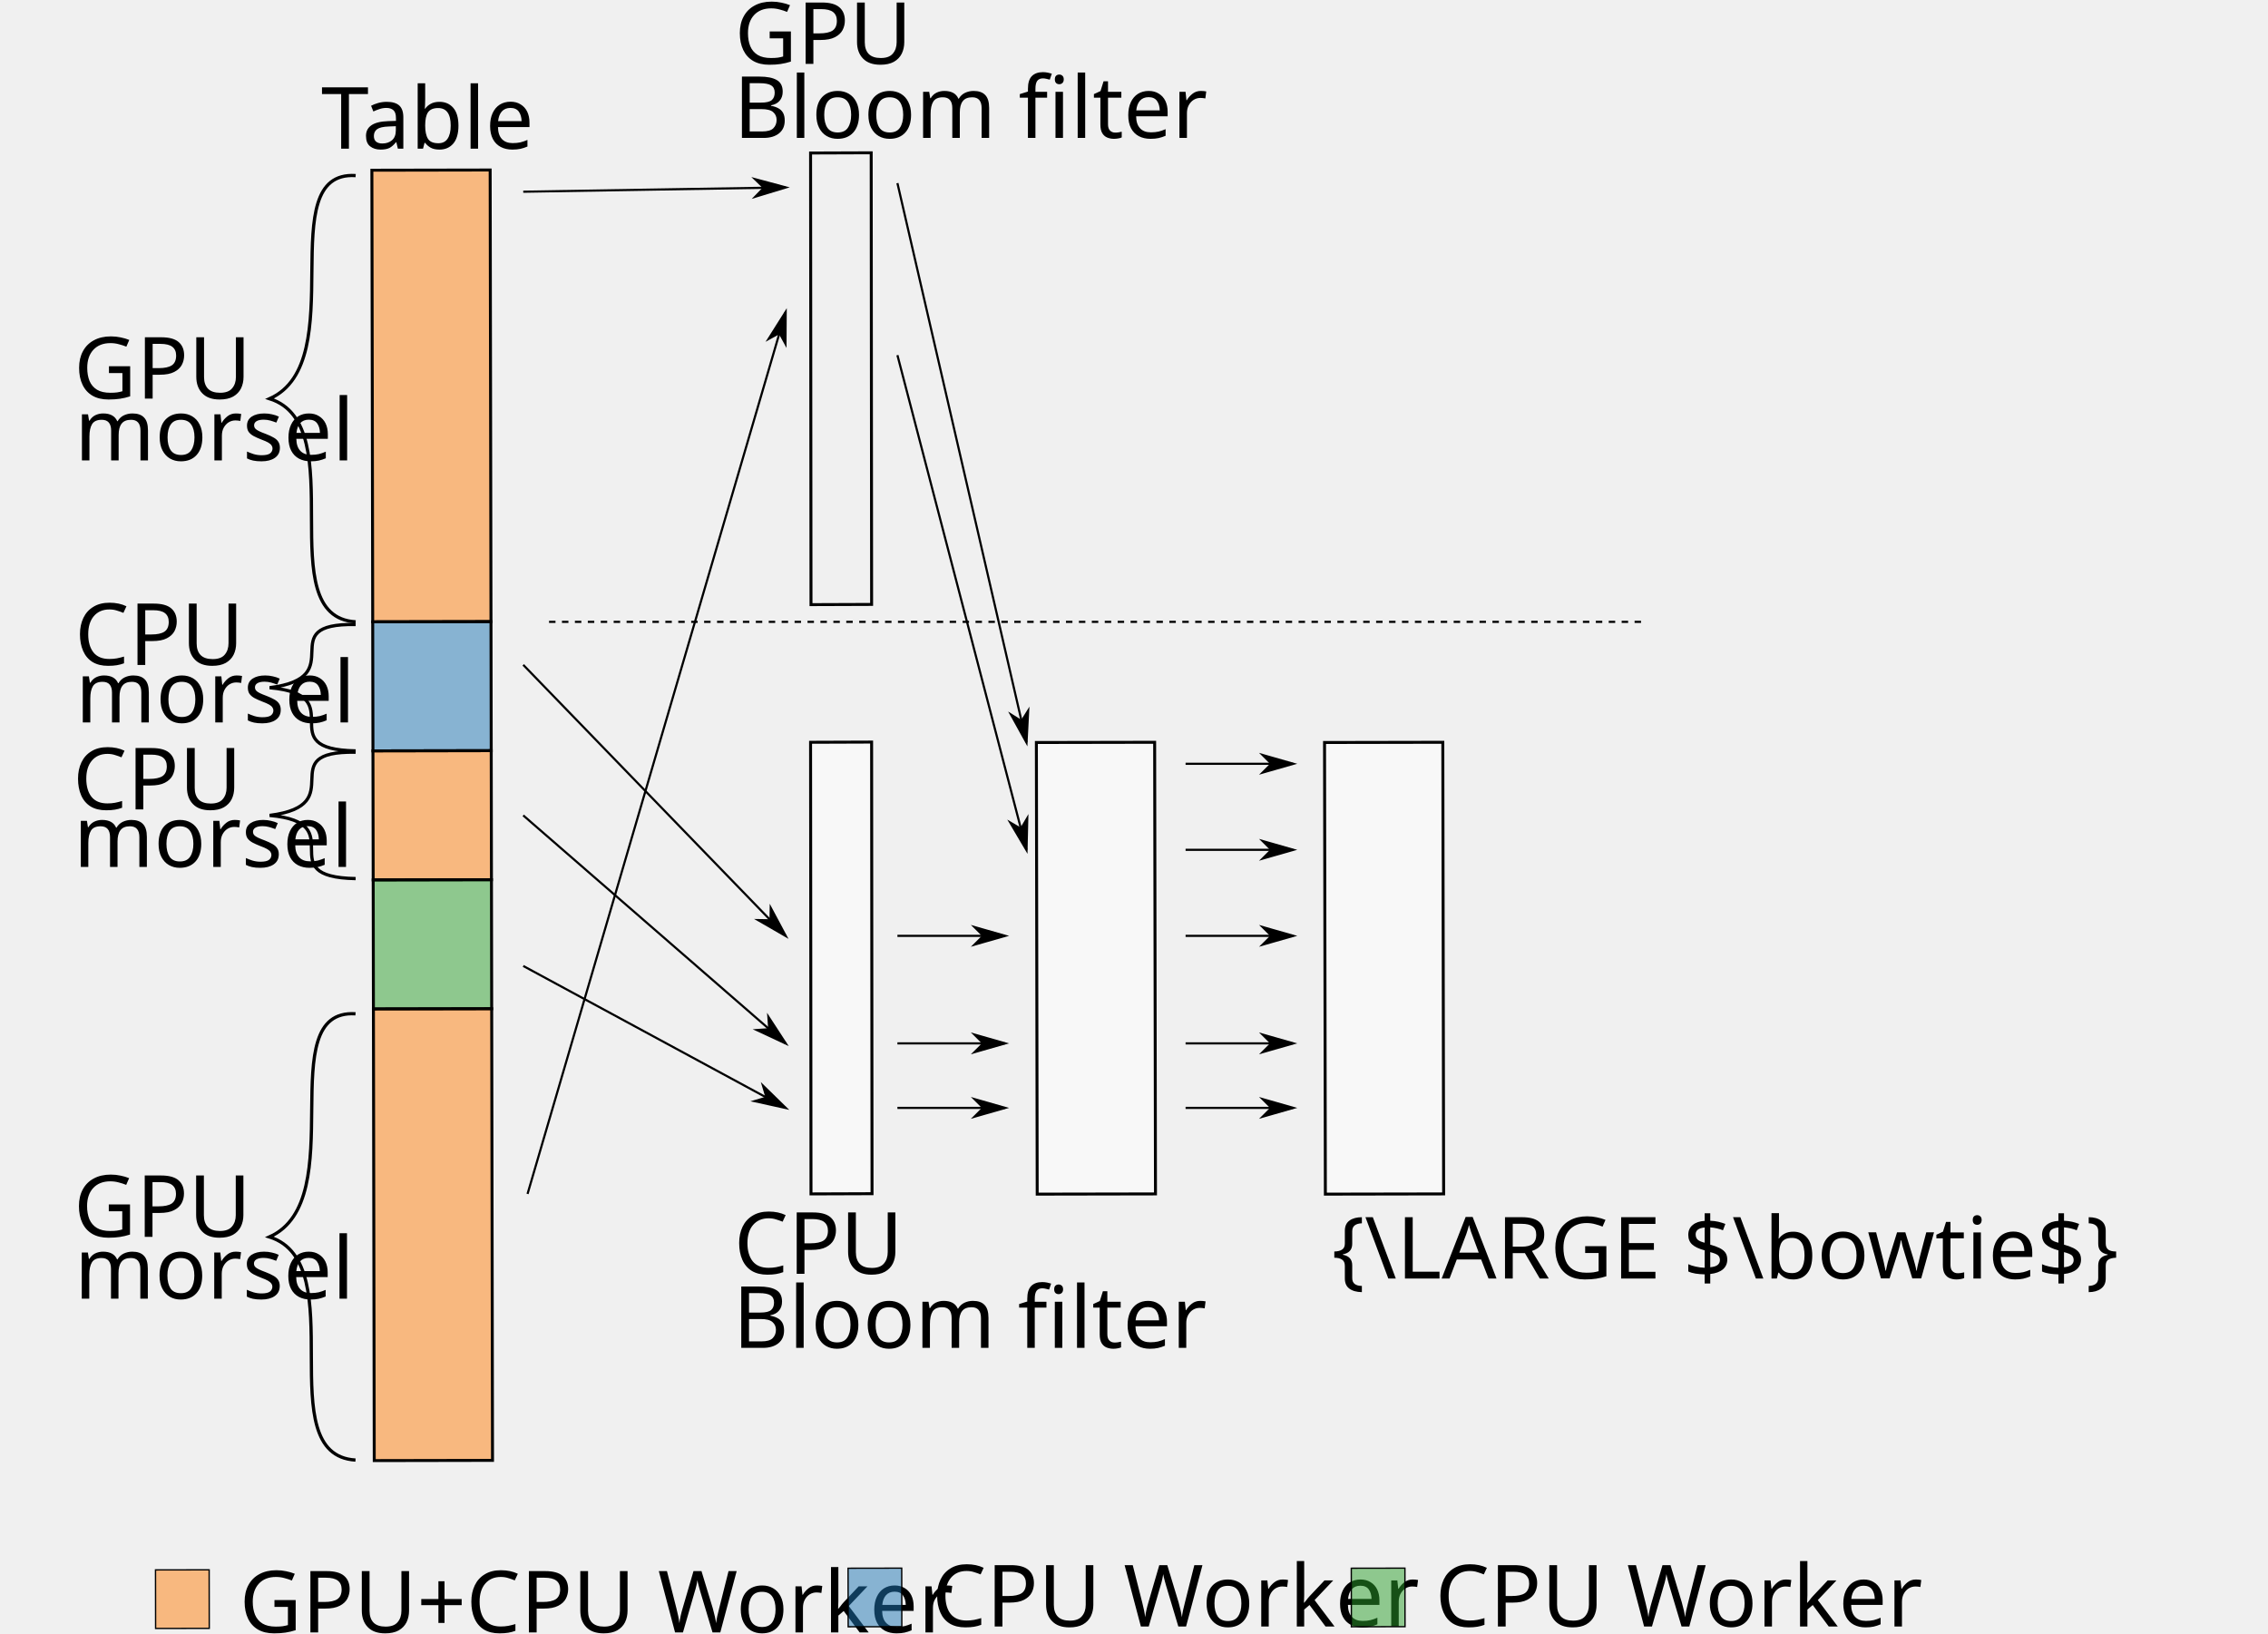
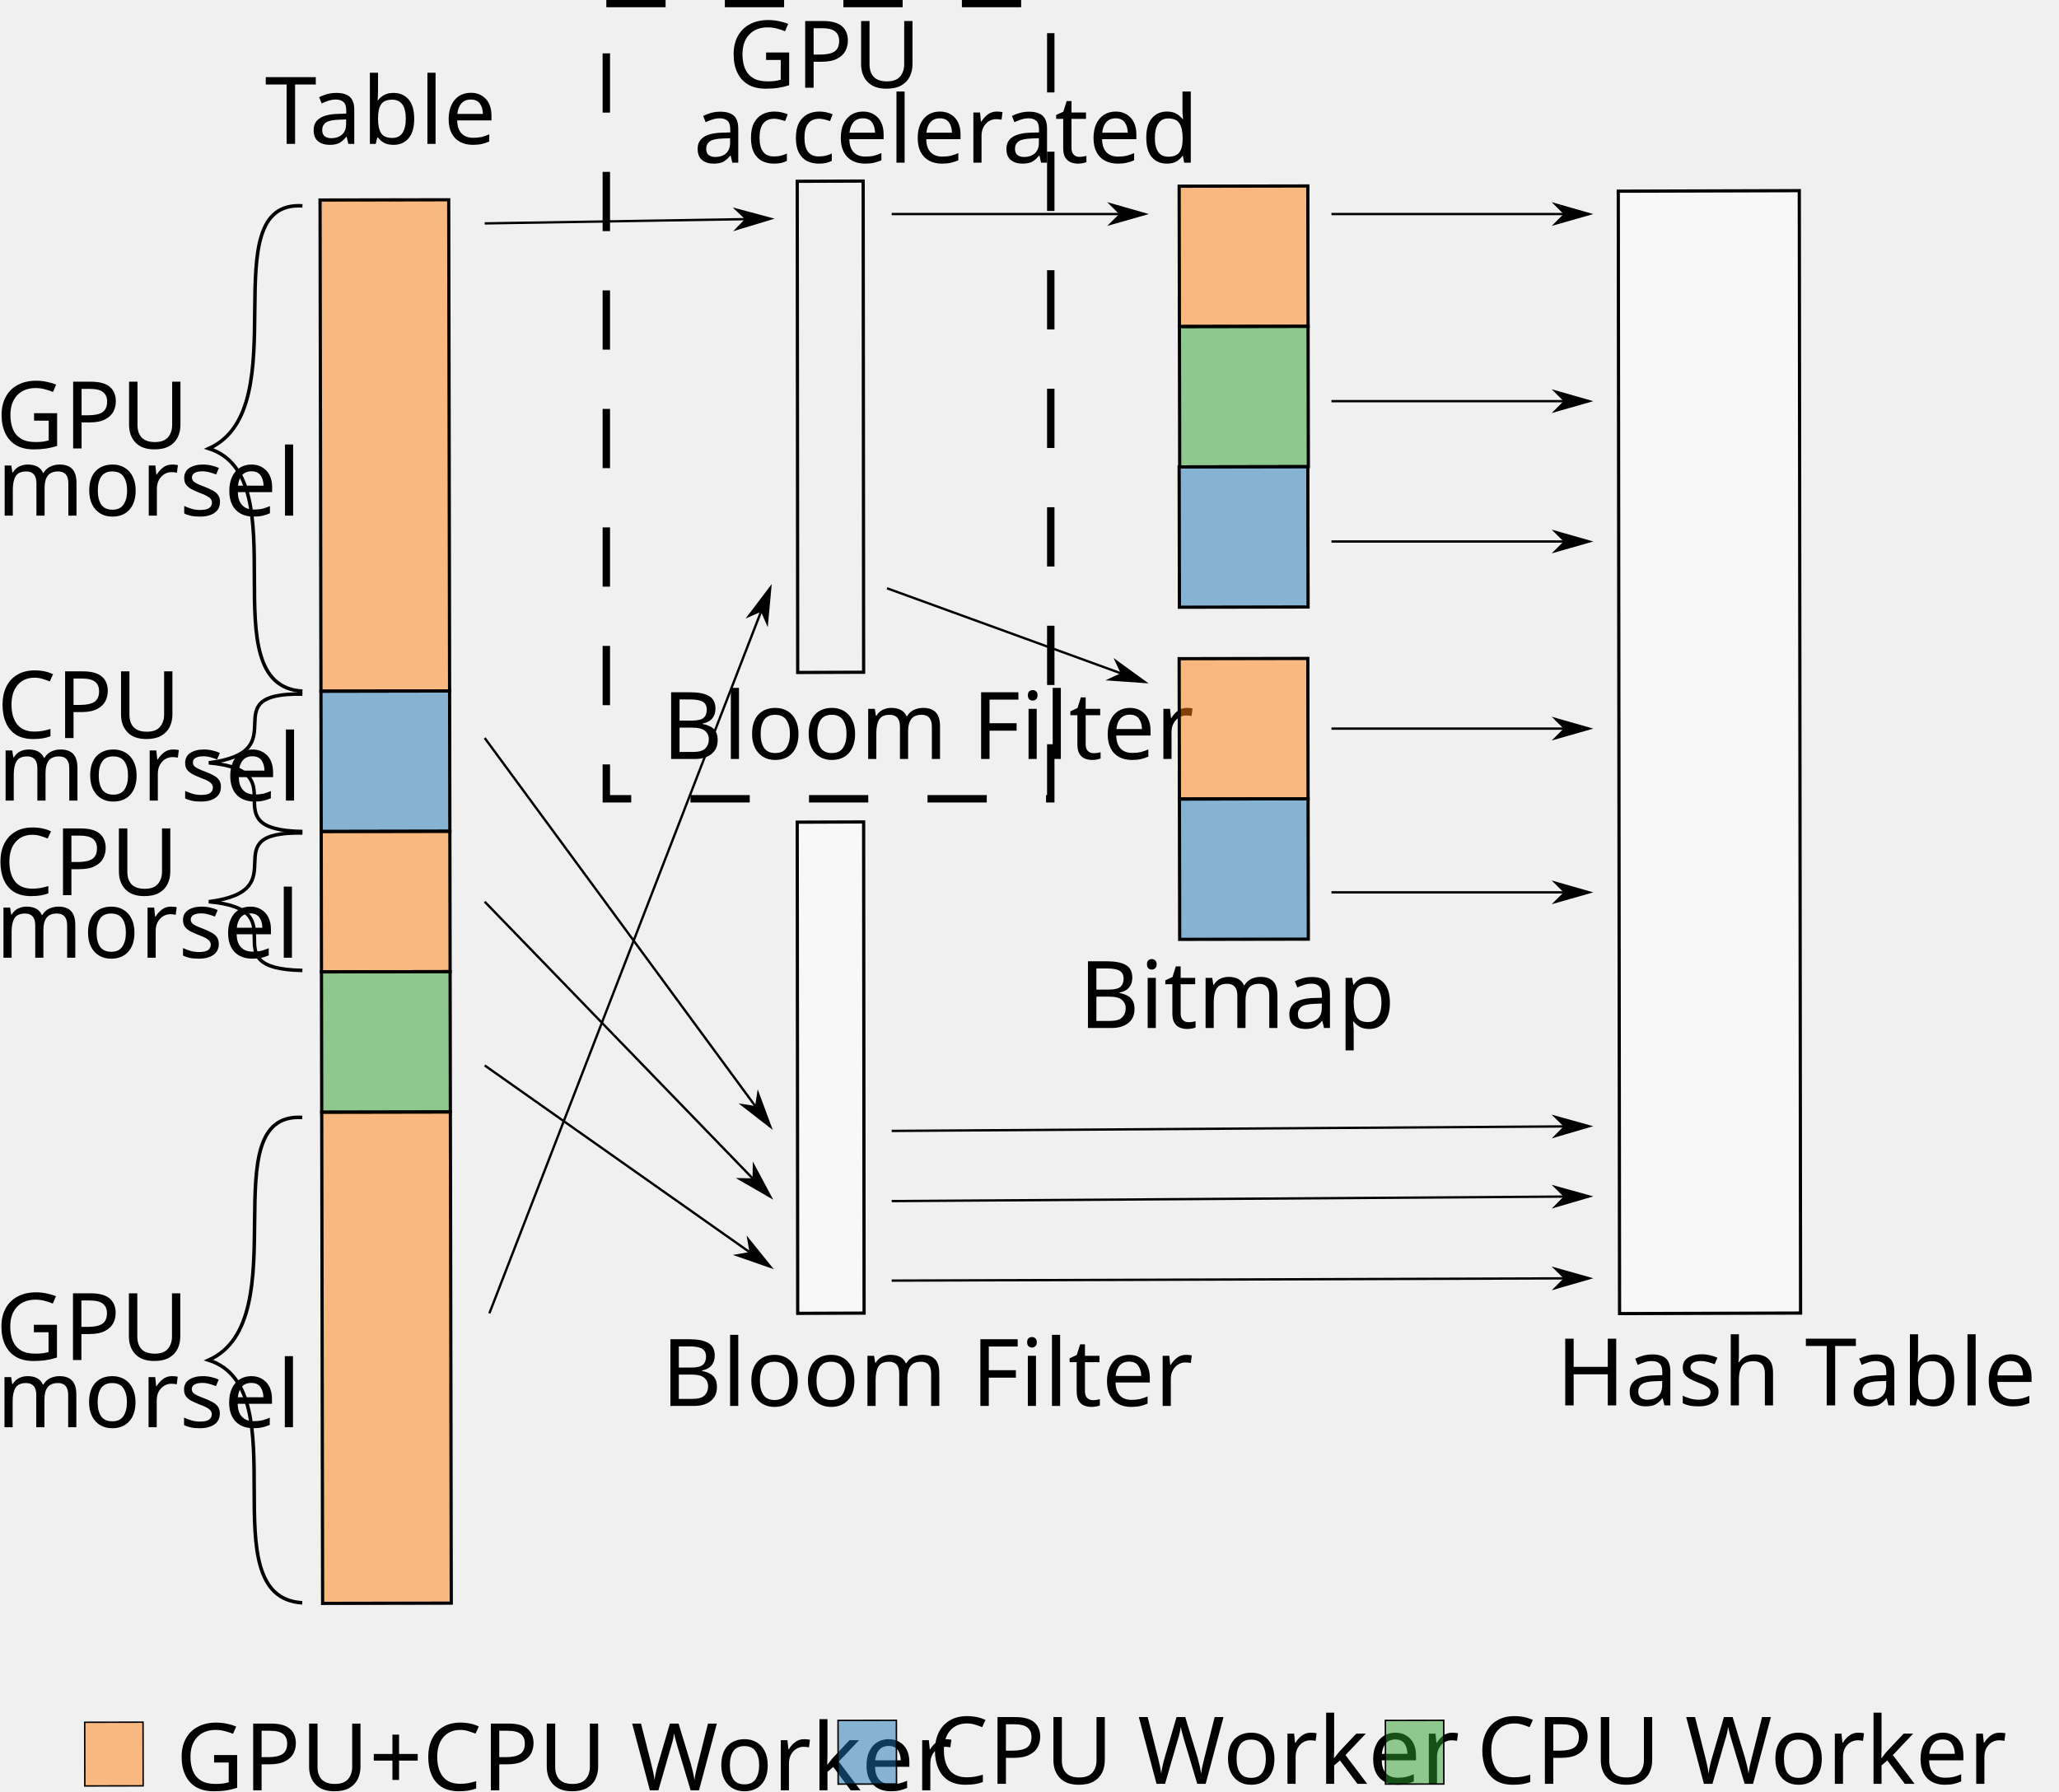
- <svg xmlns="http://www.w3.org/2000/svg" width="279.043mm" height="200.985mm" viewBox="0 0 279.043 200.985" version="1.1" id="svg875">
+ <svg xmlns="http://www.w3.org/2000/svg" width="232.894mm" height="202.67mm" viewBox="0 0 232.894 202.67" version="1.1" id="svg875">
  <defs id="defs869">
+     <marker orient="auto" refY="0" refX="0" id="marker7326" style="overflow:visible">
+       <path id="path7324" d="M 0,0 5,-5 -12.5,0 5,5 Z" style="fill:#000000;fill-opacity:1;fill-rule:evenodd;stroke:#000000;stroke-width:1pt;stroke-opacity:1" transform="matrix(-0.8,0,0,-0.8,-10,0)" />
+     </marker>
+     <marker orient="auto" refY="0" refX="0" id="marker7322" style="overflow:visible">
+       <path id="path7320" d="M 0,0 5,-5 -12.5,0 5,5 Z" style="fill:#000000;fill-opacity:1;fill-rule:evenodd;stroke:#000000;stroke-width:1pt;stroke-opacity:1" transform="matrix(-0.8,0,0,-0.8,-10,0)" />
+     </marker>
+     <marker orient="auto" refY="0" refX="0" id="marker7318" style="overflow:visible">
+       <path id="path7316" d="M 0,0 5,-5 -12.5,0 5,5 Z" style="fill:#000000;fill-opacity:1;fill-rule:evenodd;stroke:#000000;stroke-width:1pt;stroke-opacity:1" transform="matrix(-0.8,0,0,-0.8,-10,0)" />
+     </marker>
+     <marker orient="auto" refY="0" refX="0" id="marker7314" style="overflow:visible">
+       <path id="path7312" d="M 0,0 5,-5 -12.5,0 5,5 Z" style="fill:#000000;fill-opacity:1;fill-rule:evenodd;stroke:#000000;stroke-width:1pt;stroke-opacity:1" transform="matrix(-0.8,0,0,-0.8,-10,0)" />
+     </marker>
    <marker style="overflow:visible" id="marker12491" refX="0" refY="0" orient="auto">
      <path transform="matrix(-0.8,0,0,-0.8,-10,0)" style="fill:#000000;fill-opacity:1;fill-rule:evenodd;stroke:#000000;stroke-width:1pt;stroke-opacity:1" d="M 0,0 5,-5 -12.5,0 5,5 Z" id="path12489" />
    </marker>
    <marker style="overflow:visible" id="marker12427" refX="0" refY="0" orient="auto">
      <path transform="matrix(-0.8,0,0,-0.8,-10,0)" style="fill:#000000;fill-opacity:1;fill-rule:evenodd;stroke:#000000;stroke-width:1pt;stroke-opacity:1" d="M 0,0 5,-5 -12.5,0 5,5 Z" id="path12425" />
    </marker>
    <marker style="overflow:visible" id="marker12369" refX="0" refY="0" orient="auto">
      <path transform="matrix(-0.8,0,0,-0.8,-10,0)" style="fill:#000000;fill-opacity:1;fill-rule:evenodd;stroke:#000000;stroke-width:1pt;stroke-opacity:1" d="M 0,0 5,-5 -12.5,0 5,5 Z" id="path12367" />
    </marker>
    <marker style="overflow:visible" id="marker12317" refX="0" refY="0" orient="auto">
      <path transform="matrix(-0.8,0,0,-0.8,-10,0)" style="fill:#000000;fill-opacity:1;fill-rule:evenodd;stroke:#000000;stroke-width:1pt;stroke-opacity:1" d="M 0,0 5,-5 -12.5,0 5,5 Z" id="path12315" />
    </marker>
    <marker style="overflow:visible" id="marker12271" refX="0" refY="0" orient="auto">
      <path transform="matrix(-0.8,0,0,-0.8,-10,0)" style="fill:#000000;fill-opacity:1;fill-rule:evenodd;stroke:#000000;stroke-width:1pt;stroke-opacity:1" d="M 0,0 5,-5 -12.5,0 5,5 Z" id="path12269" />
    </marker>
    <marker orient="auto" refY="0" refX="0" id="marker11988" style="overflow:visible">
      <path id="path11986" d="M 0,0 5,-5 -12.5,0 5,5 Z" style="fill:#000000;fill-opacity:1;fill-rule:evenodd;stroke:#000000;stroke-width:1pt;stroke-opacity:1" transform="matrix(-0.8,0,0,-0.8,-10,0)" />
    </marker>
    <marker style="overflow:visible" id="marker6391" refX="0" refY="0" orient="auto">
      <path transform="matrix(-0.8,0,0,-0.8,-10,0)" style="fill:#000000;fill-opacity:1;fill-rule:evenodd;stroke:#000000;stroke-width:1pt;stroke-opacity:1" d="M 0,0 5,-5 -12.5,0 5,5 Z" id="path6389" />
    </marker>
    <marker style="overflow:visible" id="marker6363" refX="0" refY="0" orient="auto">
      <path transform="matrix(-0.8,0,0,-0.8,-10,0)" style="fill:#000000;fill-opacity:1;fill-rule:evenodd;stroke:#000000;stroke-width:1pt;stroke-opacity:1" d="M 0,0 5,-5 -12.5,0 5,5 Z" id="path6361" />
    </marker>
    <marker style="overflow:visible" id="marker6341" refX="0" refY="0" orient="auto">
      <path transform="matrix(-0.8,0,0,-0.8,-10,0)" style="fill:#000000;fill-opacity:1;fill-rule:evenodd;stroke:#000000;stroke-width:1pt;stroke-opacity:1" d="M 0,0 5,-5 -12.5,0 5,5 Z" id="path6339" />
    </marker>
    <marker orient="auto" refY="0" refX="0" id="Arrow1Lend" style="overflow:visible">
      <path id="path6060" d="M 0,0 5,-5 -12.5,0 5,5 Z" style="fill:#000000;fill-opacity:1;fill-rule:evenodd;stroke:#000000;stroke-width:1pt;stroke-opacity:1" transform="matrix(-0.8,0,0,-0.8,-10,0)" />
    </marker>
    <marker style="overflow:visible" id="marker12491-3" refX="0" refY="0" orient="auto">
      <path transform="matrix(-0.8,0,0,-0.8,-10,0)" style="fill:#000000;fill-opacity:1;fill-rule:evenodd;stroke:#000000;stroke-width:1pt;stroke-opacity:1" d="M 0,0 5,-5 -12.5,0 5,5 Z" id="path12489-2" />
    </marker>
    <marker style="overflow:visible" id="marker12271-3" refX="0" refY="0" orient="auto">
      <path transform="matrix(-0.8,0,0,-0.8,-10,0)" style="fill:#000000;fill-opacity:1;fill-rule:evenodd;stroke:#000000;stroke-width:1pt;stroke-opacity:1" d="M 0,0 5,-5 -12.5,0 5,5 Z" id="path12269-8" />
    </marker>
    <marker style="overflow:visible" id="marker12317-0" refX="0" refY="0" orient="auto">
      <path transform="matrix(-0.8,0,0,-0.8,-10,0)" style="fill:#000000;fill-opacity:1;fill-rule:evenodd;stroke:#000000;stroke-width:1pt;stroke-opacity:1" d="M 0,0 5,-5 -12.5,0 5,5 Z" id="path12315-6" />
    </marker>
    <marker style="overflow:visible" id="marker12317-0-3" refX="0" refY="0" orient="auto">
      <path transform="matrix(-0.8,0,0,-0.8,-10,0)" style="fill:#000000;fill-opacity:1;fill-rule:evenodd;stroke:#000000;stroke-width:1pt;stroke-opacity:1" d="M 0,0 5,-5 -12.5,0 5,5 Z" id="path12315-6-0" />
    </marker>
    <marker style="overflow:visible" id="marker12317-0-0" refX="0" refY="0" orient="auto">
      <path transform="matrix(-0.8,0,0,-0.8,-10,0)" style="fill:#000000;fill-opacity:1;fill-rule:evenodd;stroke:#000000;stroke-width:1pt;stroke-opacity:1" d="M 0,0 5,-5 -12.5,0 5,5 Z" id="path12315-6-04" />
    </marker>
+     <marker style="overflow:visible" id="marker12317-0-0-4" refX="0" refY="0" orient="auto">
+       <path transform="matrix(-0.8,0,0,-0.8,-10,0)" style="fill:#000000;fill-opacity:1;fill-rule:evenodd;stroke:#000000;stroke-width:1pt;stroke-opacity:1" d="M 0,0 5,-5 -12.5,0 5,5 Z" id="path12315-6-04-1" />
+     </marker>
+     <marker style="overflow:visible" id="marker12317-0-3-8" refX="0" refY="0" orient="auto">
+       <path transform="matrix(-0.8,0,0,-0.8,-10,0)" style="fill:#000000;fill-opacity:1;fill-rule:evenodd;stroke:#000000;stroke-width:1pt;stroke-opacity:1" d="M 0,0 5,-5 -12.5,0 5,5 Z" id="path12315-6-0-5" />
+     </marker>
+     <marker style="overflow:visible" id="marker12491-3-9" refX="0" refY="0" orient="auto">
+       <path transform="matrix(-0.8,0,0,-0.8,-10,0)" style="fill:#000000;fill-opacity:1;fill-rule:evenodd;stroke:#000000;stroke-width:1pt;stroke-opacity:1" d="M 0,0 5,-5 -12.5,0 5,5 Z" id="path12489-2-7" />
+     </marker>
+     <marker style="overflow:visible" id="marker12271-3-5" refX="0" refY="0" orient="auto">
+       <path transform="matrix(-0.8,0,0,-0.8,-10,0)" style="fill:#000000;fill-opacity:1;fill-rule:evenodd;stroke:#000000;stroke-width:1pt;stroke-opacity:1" d="M 0,0 5,-5 -12.5,0 5,5 Z" id="path12269-8-3" />
+     </marker>
+     <marker style="overflow:visible" id="marker12317-0-8" refX="0" refY="0" orient="auto">
+       <path transform="matrix(-0.8,0,0,-0.8,-10,0)" style="fill:#000000;fill-opacity:1;fill-rule:evenodd;stroke:#000000;stroke-width:1pt;stroke-opacity:1" d="M 0,0 5,-5 -12.5,0 5,5 Z" id="path12315-6-8" />
+     </marker>
  </defs>
-   <g id="layer1" transform="translate(-6.532123,3.340274)">
+   <g id="layer1" transform="translate(-16.08519,5.024972)">
+     <rect style="fill:none;fill-opacity:1;stroke:#000000;stroke-width:0.838;stroke-linecap:butt;stroke-miterlimit:4;stroke-dasharray:6.703, 6.703;stroke-dashoffset:0;stroke-opacity:1" id="rect8828" width="50.271" height="89.958" x="84.667" y="-4.625" />
    <rect style="fill:#ff7f0e;fill-opacity:0.502;stroke:#000000;stroke-width:0.363;stroke-linecap:butt;stroke-miterlimit:4;stroke-dasharray:none;stroke-dashoffset:0;stroke-opacity:1" id="rect871" width="55.562" height="14.552" x="17.696" y="-66.806" transform="rotate(89.89508)" />
    <rect style="fill:#1f77b4;fill-opacity:0.502;stroke:#000000;stroke-width:0.363;stroke-linecap:butt;stroke-miterlimit:4;stroke-dasharray:none;stroke-dashoffset:0;stroke-opacity:1" id="rect2220" width="15.875" height="14.552" x="73.258" y="-66.806" transform="rotate(89.89508)" />
    <rect style="fill:#ff7f0e;fill-opacity:0.502;stroke:#000000;stroke-width:0.363;stroke-linecap:butt;stroke-miterlimit:4;stroke-dasharray:none;stroke-dashoffset:0;stroke-opacity:1" id="rect2220-8" width="15.875" height="14.552" x="89.133" y="-66.806" transform="rotate(89.89508)" />
    <rect style="fill:#2ca02c;fill-opacity:0.502;stroke:#000000;stroke-width:0.363;stroke-linecap:butt;stroke-miterlimit:4;stroke-dasharray:none;stroke-dashoffset:0;stroke-opacity:1" id="rect2220-8-5" width="15.875" height="14.552" x="105.008" y="-66.806" transform="rotate(89.89508)" />
    <rect style="fill:#ffffff;fill-opacity:0;stroke:#000000;stroke-width:0.363;stroke-linecap:butt;stroke-miterlimit:4;stroke-dasharray:none;stroke-dashoffset:0;stroke-opacity:1" id="rect871-8" width="55.562" height="7.458" x="15.863" y="-113.705" transform="matrix(9.3850847e-4,0.9999996,-0.9999936,0.00357319,0,0)" />
    <rect style="fill:#ffffff;fill-opacity:0.502;stroke:#000000;stroke-width:0.363;stroke-linecap:butt;stroke-miterlimit:4;stroke-dasharray:none;stroke-dashoffset:0;stroke-opacity:1" id="rect871-8-0" width="55.562" height="7.51" x="88.356" y="-113.688" transform="matrix(9.4507447e-4,0.9999995,-0.9999937,0.00354836,0,0)" />
    <path style="fill:none;stroke:#000000;stroke-width:0.4;stroke-linecap:butt;stroke-linejoin:miter;stroke-miterlimit:4;stroke-dasharray:none;stroke-opacity:1" d="M 50.29,89.038 C 39.581,88.852 50.038,82.189 39.707,81.264 49.912,79.968 39.833,73.304 50.29,73.49" id="path6952-1" />
    <path style="fill:none;stroke:#000000;stroke-width:0.4;stroke-linecap:butt;stroke-linejoin:miter;stroke-miterlimit:4;stroke-dasharray:none;stroke-opacity:1" d="M 50.29,104.749 C 39.581,104.564 50.038,97.9 39.707,96.975 49.912,95.679 39.833,89.016 50.29,89.201" id="path6952-1-3" />
    <path style="fill:none;stroke:#000000;stroke-width:0.265;stroke-linecap:butt;stroke-linejoin:miter;stroke-miterlimit:4;stroke-dasharray:none;stroke-opacity:1;marker-end:url(#marker6363)" d="M 70.908,20.246 103.188,19.717" id="path6049" />
-     <path style="fill:none;stroke:#000000;stroke-width:0.265;stroke-linecap:butt;stroke-linejoin:miter;stroke-miterlimit:4;stroke-dasharray:none;stroke-opacity:1;marker-end:url(#marker6341)" d="M 70.908,78.454 103.188,111.792" id="path6051" />
-     <path style="fill:none;stroke:#000000;stroke-width:0.265;stroke-linecap:butt;stroke-linejoin:miter;stroke-miterlimit:4;stroke-dasharray:none;stroke-opacity:1;marker-end:url(#Arrow1Lend)" d="M 70.908,96.975 103.188,125.021" id="path6053" />
-     <path style="fill:none;stroke:#000000;stroke-width:0.265;stroke-linecap:butt;stroke-linejoin:miter;stroke-miterlimit:4;stroke-dasharray:none;stroke-opacity:1;marker-end:url(#marker6391)" d="M 70.908,115.496 103.188,132.958" id="path6055" />
+     <path style="fill:none;stroke:#000000;stroke-width:0.265;stroke-linecap:butt;stroke-linejoin:miter;stroke-miterlimit:4;stroke-dasharray:none;stroke-opacity:1;marker-end:url(#marker6341)" d="M 70.908,78.454 103.188,122.375" id="path6051" />
+     <path style="fill:none;stroke:#000000;stroke-width:0.265;stroke-linecap:butt;stroke-linejoin:miter;stroke-miterlimit:4;stroke-dasharray:none;stroke-opacity:1;marker-end:url(#Arrow1Lend)" d="M 70.908,96.975 103.188,130.313" id="path6053" />
+     <path style="fill:none;stroke:#000000;stroke-width:0.265;stroke-linecap:butt;stroke-linejoin:miter;stroke-miterlimit:4;stroke-dasharray:none;stroke-opacity:1;marker-end:url(#marker6391)" d="M 70.908,115.496 103.188,138.25" id="path6055" />
    <g id="g11946">
      <path id="path6952" d="M 50.29,73.163 C 39.581,72.509 50.038,48.98 39.707,45.712 49.912,41.137 39.833,17.609 50.29,18.262" style="fill:none;stroke:#000000;stroke-width:0.4;stroke-linecap:butt;stroke-linejoin:miter;stroke-miterlimit:4;stroke-dasharray:none;stroke-opacity:1" />
      <text id="text6576" y="45.7" x="15.625" style="font-style:normal;font-weight:normal;font-size:10.583px;line-height:1.25;font-family:sans-serif;letter-spacing:0px;word-spacing:0px;fill:#000000;fill-opacity:1;stroke:none;stroke-width:0.265" xml:space="preserve">
        <tspan style="stroke-width:0.265" y="45.7" x="15.625" id="tspan6574">GPU</tspan>
      </text>
      <text id="text6576-8" y="53.305" x="15.706" style="font-style:normal;font-weight:normal;font-size:10.583px;line-height:1.25;font-family:sans-serif;letter-spacing:0px;word-spacing:0px;fill:#000000;fill-opacity:1;stroke:none;stroke-width:0.265" xml:space="preserve">
        <tspan style="stroke-width:0.265" y="53.305" x="15.706" id="tspan6574-5">morsel</tspan>
      </text>
    </g>
    <text xml:space="preserve" style="font-style:normal;font-weight:normal;font-size:10.583px;line-height:1.25;font-family:sans-serif;letter-spacing:0px;word-spacing:0px;fill:#000000;fill-opacity:1;stroke:none;stroke-width:0.265" x="15.731" y="78.465" id="text6576-5">
      <tspan id="tspan6574-2" x="15.731" y="78.465" style="stroke-width:0.265">CPU</tspan>
    </text>
    <text xml:space="preserve" style="font-style:normal;font-weight:normal;font-size:10.583px;line-height:1.25;font-family:sans-serif;letter-spacing:0px;word-spacing:0px;fill:#000000;fill-opacity:1;stroke:none;stroke-width:0.265" x="15.812" y="85.541" id="text6576-8-6">
      <tspan id="tspan6574-5-1" x="15.812" y="85.541" style="stroke-width:0.265">morsel</tspan>
    </text>
    <text xml:space="preserve" style="font-style:normal;font-weight:normal;font-size:10.583px;line-height:1.25;font-family:sans-serif;letter-spacing:0px;word-spacing:0px;fill:#000000;fill-opacity:1;stroke:none;stroke-width:0.265" x="15.491" y="96.236" id="text6576-5-2">
      <tspan id="tspan6574-2-1" x="15.491" y="96.236" style="stroke-width:0.265">CPU</tspan>
    </text>
    <text xml:space="preserve" style="font-style:normal;font-weight:normal;font-size:10.583px;line-height:1.25;font-family:sans-serif;letter-spacing:0px;word-spacing:0px;fill:#000000;fill-opacity:1;stroke:none;stroke-width:0.265" x="15.571" y="103.313" id="text6576-8-6-2">
      <tspan id="tspan6574-5-1-1" x="15.571" y="103.313" style="stroke-width:0.265">morsel</tspan>
    </text>
-     <path style="fill:none;stroke:#000000;stroke-width:0.265;stroke-linecap:butt;stroke-linejoin:miter;stroke-miterlimit:4;stroke-dasharray:0.795, 0.795;stroke-dashoffset:0;stroke-opacity:1" d="M 74.083,73.163 H 209.021" id="path6741" />
-     <text xml:space="preserve" style="font-style:normal;font-weight:normal;font-size:10.583px;line-height:1.25;font-family:sans-serif;letter-spacing:0px;word-spacing:0px;fill:#000000;fill-opacity:1;stroke:none;stroke-width:0.265" x="170.404" y="153.956" id="text8113">
-       <tspan id="tspan8111" x="170.404" y="153.956" style="stroke-width:0.265">{\LARGE $\bowtie$}</tspan>
+     <text xml:space="preserve" style="font-style:normal;font-weight:normal;font-size:10.583px;line-height:1.25;font-family:sans-serif;letter-spacing:0px;word-spacing:0px;fill:#000000;fill-opacity:1;stroke:none;stroke-width:0.265" x="192.099" y="153.956" id="text8113">
+       <tspan id="tspan8111" x="192.099" y="153.956" style="stroke-width:0.265">Hash Table</tspan>
    </text>
    <rect style="fill:#ff7f0e;fill-opacity:0.502;stroke:#000000;stroke-width:0.363;stroke-linecap:butt;stroke-miterlimit:4;stroke-dasharray:none;stroke-dashoffset:0;stroke-opacity:1" id="rect871-5" width="55.562" height="14.552" x="120.883" y="-66.806" transform="rotate(89.89508)" />
    <g transform="translate(-0.019369,103.121)" id="g11946-8">
      <path id="path6952-5" d="M 50.29,73.163 C 39.581,72.509 50.038,48.98 39.707,45.712 49.912,41.137 39.833,17.609 50.29,18.262" style="fill:none;stroke:#000000;stroke-width:0.4;stroke-linecap:butt;stroke-linejoin:miter;stroke-miterlimit:4;stroke-dasharray:none;stroke-opacity:1" />
      <text id="text6576-6" y="45.7" x="15.625" style="font-style:normal;font-weight:normal;font-size:10.583px;line-height:1.25;font-family:sans-serif;letter-spacing:0px;word-spacing:0px;fill:#000000;fill-opacity:1;stroke:none;stroke-width:0.265" xml:space="preserve">
        <tspan style="stroke-width:0.265" y="45.7" x="15.625" id="tspan6574-3">GPU</tspan>
      </text>
      <text id="text6576-8-62" y="53.305" x="15.706" style="font-style:normal;font-weight:normal;font-size:10.583px;line-height:1.25;font-family:sans-serif;letter-spacing:0px;word-spacing:0px;fill:#000000;fill-opacity:1;stroke:none;stroke-width:0.265" xml:space="preserve">
        <tspan style="stroke-width:0.265" y="53.305" x="15.706" id="tspan6574-5-18">morsel</tspan>
      </text>
    </g>
-     <path style="fill:none;stroke:#000000;stroke-width:0.265;stroke-linecap:butt;stroke-linejoin:miter;stroke-miterlimit:4;stroke-dasharray:none;stroke-opacity:1;marker-end:url(#marker11988)" d="M 71.437,143.542 103.188,35.063" id="path11978" />
+     <path style="fill:none;stroke:#000000;stroke-width:0.265;stroke-linecap:butt;stroke-linejoin:miter;stroke-miterlimit:4;stroke-dasharray:none;stroke-opacity:1;marker-end:url(#marker11988)" d="M 71.437,143.542 103.188,61.521" id="path11978" />
    <text xml:space="preserve" style="font-style:normal;font-weight:normal;font-size:10.583px;line-height:1.25;font-family:sans-serif;letter-spacing:0px;word-spacing:0px;fill:#000000;fill-opacity:1;stroke:none;stroke-width:0.265" x="35.988" y="197.495" id="text12034">
      <tspan id="tspan12032" x="35.988" y="197.495" style="stroke-width:0.265">GPU+CPU Worker </tspan>
    </text>
    <rect style="fill:#ff7f0e;fill-opacity:0.502;stroke:#000000;stroke-width:0.165;stroke-linecap:butt;stroke-miterlimit:4;stroke-dasharray:none;stroke-dashoffset:0;stroke-opacity:1" id="rect2220-8-7" width="7.202" height="6.601" x="189.845" y="-31.918" transform="rotate(89.89508)" />
-     <rect style="fill:#ffffff;fill-opacity:0.502;stroke:#000000;stroke-width:0.363;stroke-linecap:butt;stroke-miterlimit:4;stroke-dasharray:none;stroke-dashoffset:0;stroke-opacity:1" id="rect871-8-0-7" width="55.562" height="14.552" x="88.251" y="-148.433" transform="rotate(89.89508)" />
-     <path style="fill:none;stroke:#000000;stroke-width:0.265px;stroke-linecap:butt;stroke-linejoin:miter;stroke-opacity:1;marker-end:url(#marker12317)" d="m 116.946,111.792 h 13.229" id="path12253" />
-     <path style="fill:none;stroke:#000000;stroke-width:0.265px;stroke-linecap:butt;stroke-linejoin:miter;stroke-opacity:1;marker-end:url(#marker12271)" d="m 116.946,125.021 h 13.229" id="path12255" />
-     <path style="fill:none;stroke:#000000;stroke-width:0.265px;stroke-linecap:butt;stroke-linejoin:miter;stroke-opacity:1;marker-end:url(#marker12491)" d="m 116.946,132.958 h 13.229" id="path12257" />
-     <path style="fill:none;stroke:#000000;stroke-width:0.265px;stroke-linecap:butt;stroke-linejoin:miter;stroke-opacity:1;marker-end:url(#marker12369)" d="m 116.946,19.188 15.875,68.792" id="path12259" />
-     <path style="fill:none;stroke:#000000;stroke-width:0.265px;stroke-linecap:butt;stroke-linejoin:miter;stroke-opacity:1;marker-end:url(#marker12427)" d="m 116.946,40.354 15.875,60.854" id="path12261" />
-     <rect style="fill:#ffffff;fill-opacity:0.502;stroke:#000000;stroke-width:0.363;stroke-linecap:butt;stroke-miterlimit:4;stroke-dasharray:none;stroke-dashoffset:0;stroke-opacity:1" id="rect871-8-0-7-1" width="55.562" height="14.552" x="88.316" y="-183.887" transform="rotate(89.89508)" />
-     <path style="fill:none;stroke:#000000;stroke-width:0.265px;stroke-linecap:butt;stroke-linejoin:miter;stroke-opacity:1;marker-end:url(#marker12317-0)" d="m 152.4,111.792 h 13.229" id="path12253-7" />
-     <path style="fill:none;stroke:#000000;stroke-width:0.265px;stroke-linecap:butt;stroke-linejoin:miter;stroke-opacity:1;marker-end:url(#marker12271-3)" d="m 152.4,125.021 h 13.229" id="path12255-6" />
-     <path style="fill:none;stroke:#000000;stroke-width:0.265px;stroke-linecap:butt;stroke-linejoin:miter;stroke-opacity:1;marker-end:url(#marker12491-3)" d="m 152.4,132.958 h 13.229" id="path12257-1" />
-     <path style="fill:none;stroke:#000000;stroke-width:0.265px;stroke-linecap:butt;stroke-linejoin:miter;stroke-opacity:1;marker-end:url(#marker12317-0-3)" d="M 152.4,101.208 H 165.629" id="path12253-7-1" />
-     <path style="fill:none;stroke:#000000;stroke-width:0.265px;stroke-linecap:butt;stroke-linejoin:miter;stroke-opacity:1;marker-end:url(#marker12317-0-0)" d="m 152.4,90.625 h 13.229" id="path12253-7-7" />
-     <text xml:space="preserve" style="font-style:normal;font-weight:normal;font-size:10.583px;line-height:1.25;font-family:sans-serif;letter-spacing:0px;word-spacing:0px;fill:#000000;fill-opacity:1;stroke:none;stroke-width:0.265" x="96.917" y="4.515" id="text11839-0">
-       <tspan id="tspan11837-2" x="96.917" y="4.515" style="stroke-width:0.265">GPU</tspan>
+     <path style="fill:none;stroke:#000000;stroke-width:0.265px;stroke-linecap:butt;stroke-linejoin:miter;stroke-opacity:1;marker-end:url(#marker12317)" d="m 116.946,122.904 78.846,-0.529" id="path12253" />
+     <path style="fill:none;stroke:#000000;stroke-width:0.265px;stroke-linecap:butt;stroke-linejoin:miter;stroke-opacity:1;marker-end:url(#marker12271)" d="m 116.946,130.842 78.846,-0.529" id="path12255" />
+     <path style="fill:none;stroke:#000000;stroke-width:0.265px;stroke-linecap:butt;stroke-linejoin:miter;stroke-opacity:1;marker-end:url(#marker12491)" d="m 116.946,139.838 78.846,-0.265" id="path12257" />
+     <path style="fill:none;stroke:#000000;stroke-width:0.265px;stroke-linecap:butt;stroke-linejoin:miter;stroke-opacity:1;marker-end:url(#marker12369)" d="m 116.946,19.188 28.575,10e-6" id="path12259" />
+     <path style="fill:none;stroke:#000000;stroke-width:0.265px;stroke-linecap:butt;stroke-linejoin:miter;stroke-opacity:1;marker-end:url(#marker12427)" d="m 116.417,61.521 29.104,10.583" id="path12261" />
+     <rect style="fill:#ffffff;fill-opacity:0.502;stroke:#000000;stroke-width:0.363;stroke-linecap:butt;stroke-miterlimit:4;stroke-dasharray:none;stroke-dashoffset:0;stroke-opacity:1" id="rect871-8-0-7-1" width="126.966" height="20.475" x="17.195" y="-219.586" transform="matrix(0.00112756,0.9999994,-0.9999956,0.00297409,0,0)" />
+     <text xml:space="preserve" style="font-style:normal;font-weight:normal;font-size:10.583px;line-height:1.25;font-family:sans-serif;letter-spacing:0px;word-spacing:0px;fill:#000000;fill-opacity:1;stroke:none;stroke-width:0.265" x="90.964" y="80.834" id="text11839">
+       <tspan id="tspan11837" x="90.964" y="80.834" style="stroke-width:0.265">Bloom Filter</tspan>
    </text>
-     <text xml:space="preserve" style="font-style:normal;font-weight:normal;font-size:10.583px;line-height:1.25;font-family:sans-serif;letter-spacing:0px;word-spacing:0px;fill:#000000;fill-opacity:1;stroke:none;stroke-width:0.265" x="96.785" y="13.63" id="text11839">
-       <tspan id="tspan11837" x="96.785" y="13.63" style="stroke-width:0.265">Bloom filter</tspan>
-     </text>
-     <text xml:space="preserve" style="font-style:normal;font-weight:normal;font-size:10.583px;line-height:1.25;font-family:sans-serif;letter-spacing:0px;word-spacing:0px;fill:#000000;fill-opacity:1;stroke:none;stroke-width:0.265" x="96.836" y="153.367" id="text11839-0-3">
-       <tspan id="tspan11837-2-7" x="96.836" y="153.367" style="stroke-width:0.265">CPU</tspan>
-     </text>
-     <text xml:space="preserve" style="font-style:normal;font-weight:normal;font-size:10.583px;line-height:1.25;font-family:sans-serif;letter-spacing:0px;word-spacing:0px;fill:#000000;fill-opacity:1;stroke:none;stroke-width:0.265" x="96.705" y="162.482" id="text11839-4">
-       <tspan id="tspan11837-8" x="96.705" y="162.482" style="stroke-width:0.265">Bloom filter</tspan>
+     <text xml:space="preserve" style="font-style:normal;font-weight:normal;font-size:10.583px;line-height:1.25;font-family:sans-serif;letter-spacing:0px;word-spacing:0px;fill:#000000;fill-opacity:1;stroke:none;stroke-width:0.265" x="90.884" y="154.016" id="text11839-4">
+       <tspan id="tspan11837-8" x="90.884" y="154.016" style="stroke-width:0.265">Bloom Filter</tspan>
    </text>
    <text xml:space="preserve" style="font-style:normal;font-weight:normal;font-size:10.583px;line-height:1.25;font-family:sans-serif;letter-spacing:0px;word-spacing:0px;fill:#000000;fill-opacity:1;stroke:none;stroke-width:0.265" x="121.197" y="196.759" id="text12034-4">
      <tspan id="tspan12032-4" x="121.197" y="196.759" style="stroke-width:0.265">CPU Worker </tspan>
    </text>
    <rect style="fill:#1f77b4;fill-opacity:0.502;stroke:#000000;stroke-width:0.165;stroke-linecap:butt;stroke-miterlimit:4;stroke-dasharray:none;stroke-dashoffset:0;stroke-opacity:1" id="rect2220-8-7-6" width="7.202" height="6.601" x="189.794" y="-117.128" transform="rotate(89.89508)" />
    <text xml:space="preserve" style="font-style:normal;font-weight:normal;font-size:10.583px;line-height:1.25;font-family:sans-serif;letter-spacing:0px;word-spacing:0px;fill:#000000;fill-opacity:1;stroke:none;stroke-width:0.265" x="183.11" y="196.759" id="text12034-4-8">
      <tspan id="tspan12032-4-1" x="183.11" y="196.759" style="stroke-width:0.265">CPU Worker </tspan>
    </text>
    <rect style="fill:#2ca02c;fill-opacity:0.502;stroke:#000000;stroke-width:0.165;stroke-linecap:butt;stroke-miterlimit:4;stroke-dasharray:none;stroke-dashoffset:0;stroke-opacity:1" id="rect2220-8-7-6-5" width="7.202" height="6.601" x="189.907" y="-179.04" transform="rotate(89.89508)" />
-     <text xml:space="preserve" style="font-style:normal;font-weight:normal;font-size:10.583px;line-height:1.25;font-family:sans-serif;letter-spacing:0px;word-spacing:0px;fill:#000000;fill-opacity:1;stroke:none;stroke-width:0.265" x="46.038" y="14.954" id="text17644">
-       <tspan id="tspan17642" x="46.038" y="14.954" style="stroke-width:0.265">Table</tspan>
+     <text xml:space="preserve" style="font-style:normal;font-weight:normal;font-size:10.583px;line-height:1.25;font-family:sans-serif;letter-spacing:0px;word-spacing:0px;fill:#000000;fill-opacity:1;stroke:none;stroke-width:0.265" x="46.038" y="11.25" id="text17644">
+       <tspan id="tspan17642" x="46.038" y="11.25" style="stroke-width:0.265">Table</tspan>
+     </text>
+     <rect style="fill:#ff7f0e;fill-opacity:0.502;stroke:#000000;stroke-width:0.363;stroke-linecap:butt;stroke-miterlimit:4;stroke-dasharray:none;stroke-dashoffset:0;stroke-opacity:1" id="rect2220-9" width="15.875" height="14.552" x="69.759" y="-163.885" transform="rotate(89.89508)" />
+     <rect style="fill:#1f77b4;fill-opacity:0.502;stroke:#000000;stroke-width:0.363;stroke-linecap:butt;stroke-miterlimit:4;stroke-dasharray:none;stroke-dashoffset:0;stroke-opacity:1" id="rect2220-8-2" width="15.875" height="14.552" x="85.634" y="-163.885" transform="rotate(89.89508)" />
+     <rect style="fill:#ff7f0e;fill-opacity:0.502;stroke:#000000;stroke-width:0.363;stroke-linecap:butt;stroke-miterlimit:4;stroke-dasharray:none;stroke-dashoffset:0;stroke-opacity:1" id="rect2220-9-7" width="15.875" height="14.552" x="16.313" y="-163.983" transform="rotate(89.89508)" />
+     <rect style="fill:#2ca02c;fill-opacity:0.502;stroke:#000000;stroke-width:0.363;stroke-linecap:butt;stroke-miterlimit:4;stroke-dasharray:none;stroke-dashoffset:0;stroke-opacity:1" id="rect2220-8-2-7" width="15.875" height="14.552" x="32.188" y="-163.983" transform="rotate(89.89508)" />
+     <rect style="fill:#1f77b4;fill-opacity:0.502;stroke:#000000;stroke-width:0.363;stroke-linecap:butt;stroke-miterlimit:4;stroke-dasharray:none;stroke-dashoffset:0;stroke-opacity:1" id="rect2220-8-5-2" width="15.875" height="14.552" x="48.063" y="-163.925" transform="rotate(89.89508)" />
+     <path style="fill:none;stroke:#000000;stroke-width:0.265;stroke-linecap:butt;stroke-linejoin:miter;stroke-miterlimit:4;stroke-dasharray:none;stroke-opacity:1;marker-end:url(#marker7322)" d="m 166.688,19.188 29.104,1e-6" id="path7290" />
+     <path style="fill:none;stroke:#000000;stroke-width:0.265;stroke-linecap:butt;stroke-linejoin:miter;stroke-miterlimit:4;stroke-dasharray:none;stroke-opacity:1;marker-end:url(#marker7318)" d="m 166.688,40.354 29.104,10e-7" id="path7292" />
+     <path style="fill:none;stroke:#000000;stroke-width:0.265;stroke-linecap:butt;stroke-linejoin:miter;stroke-miterlimit:4;stroke-dasharray:none;stroke-opacity:1;marker-end:url(#marker7314)" d="m 166.688,56.229 29.104,10e-7" id="path7294" />
+     <path style="fill:none;stroke:#000000;stroke-width:0.265;stroke-linecap:butt;stroke-linejoin:miter;stroke-miterlimit:4;stroke-dasharray:none;stroke-opacity:1;marker-end:url(#marker12317-0-0)" d="m 166.688,77.396 29.104,2e-6" id="path7296" />
+     <path style="fill:none;stroke:#000000;stroke-width:0.265;stroke-linecap:butt;stroke-linejoin:miter;stroke-miterlimit:4;stroke-dasharray:none;stroke-opacity:1;marker-end:url(#marker7326)" d="m 166.688,95.917 29.104,2e-6" id="path7298" />
+     <text xml:space="preserve" style="font-style:normal;font-weight:normal;font-size:10.583px;line-height:1.25;font-family:sans-serif;letter-spacing:0px;word-spacing:0px;fill:#000000;fill-opacity:1;stroke:none;stroke-width:0.265" x="98.425" y="4.9" id="text8842">
+       <tspan id="tspan8840" x="98.425" y="4.9" style="stroke-width:0.265">GPU</tspan>
+     </text>
+     <text xml:space="preserve" style="font-style:normal;font-weight:normal;font-size:10.583px;line-height:1.25;font-family:sans-serif;letter-spacing:0px;word-spacing:0px;fill:#000000;fill-opacity:1;stroke:none;stroke-width:0.265" x="138.112" y="111.263" id="text8855">
+       <tspan id="tspan8853" x="138.112" y="111.263" style="stroke-width:0.265">Bitmap</tspan>
+     </text>
+     <text xml:space="preserve" style="font-style:normal;font-weight:normal;font-size:10.583px;line-height:1.25;font-family:sans-serif;letter-spacing:0px;word-spacing:0px;fill:#000000;fill-opacity:1;stroke:none;stroke-width:0.265" x="94.511" y="13.377" id="text8842-8">
+       <tspan id="tspan8840-9" x="94.511" y="13.377" style="stroke-width:0.265">accelerated</tspan>
    </text>
  </g>
</svg>
